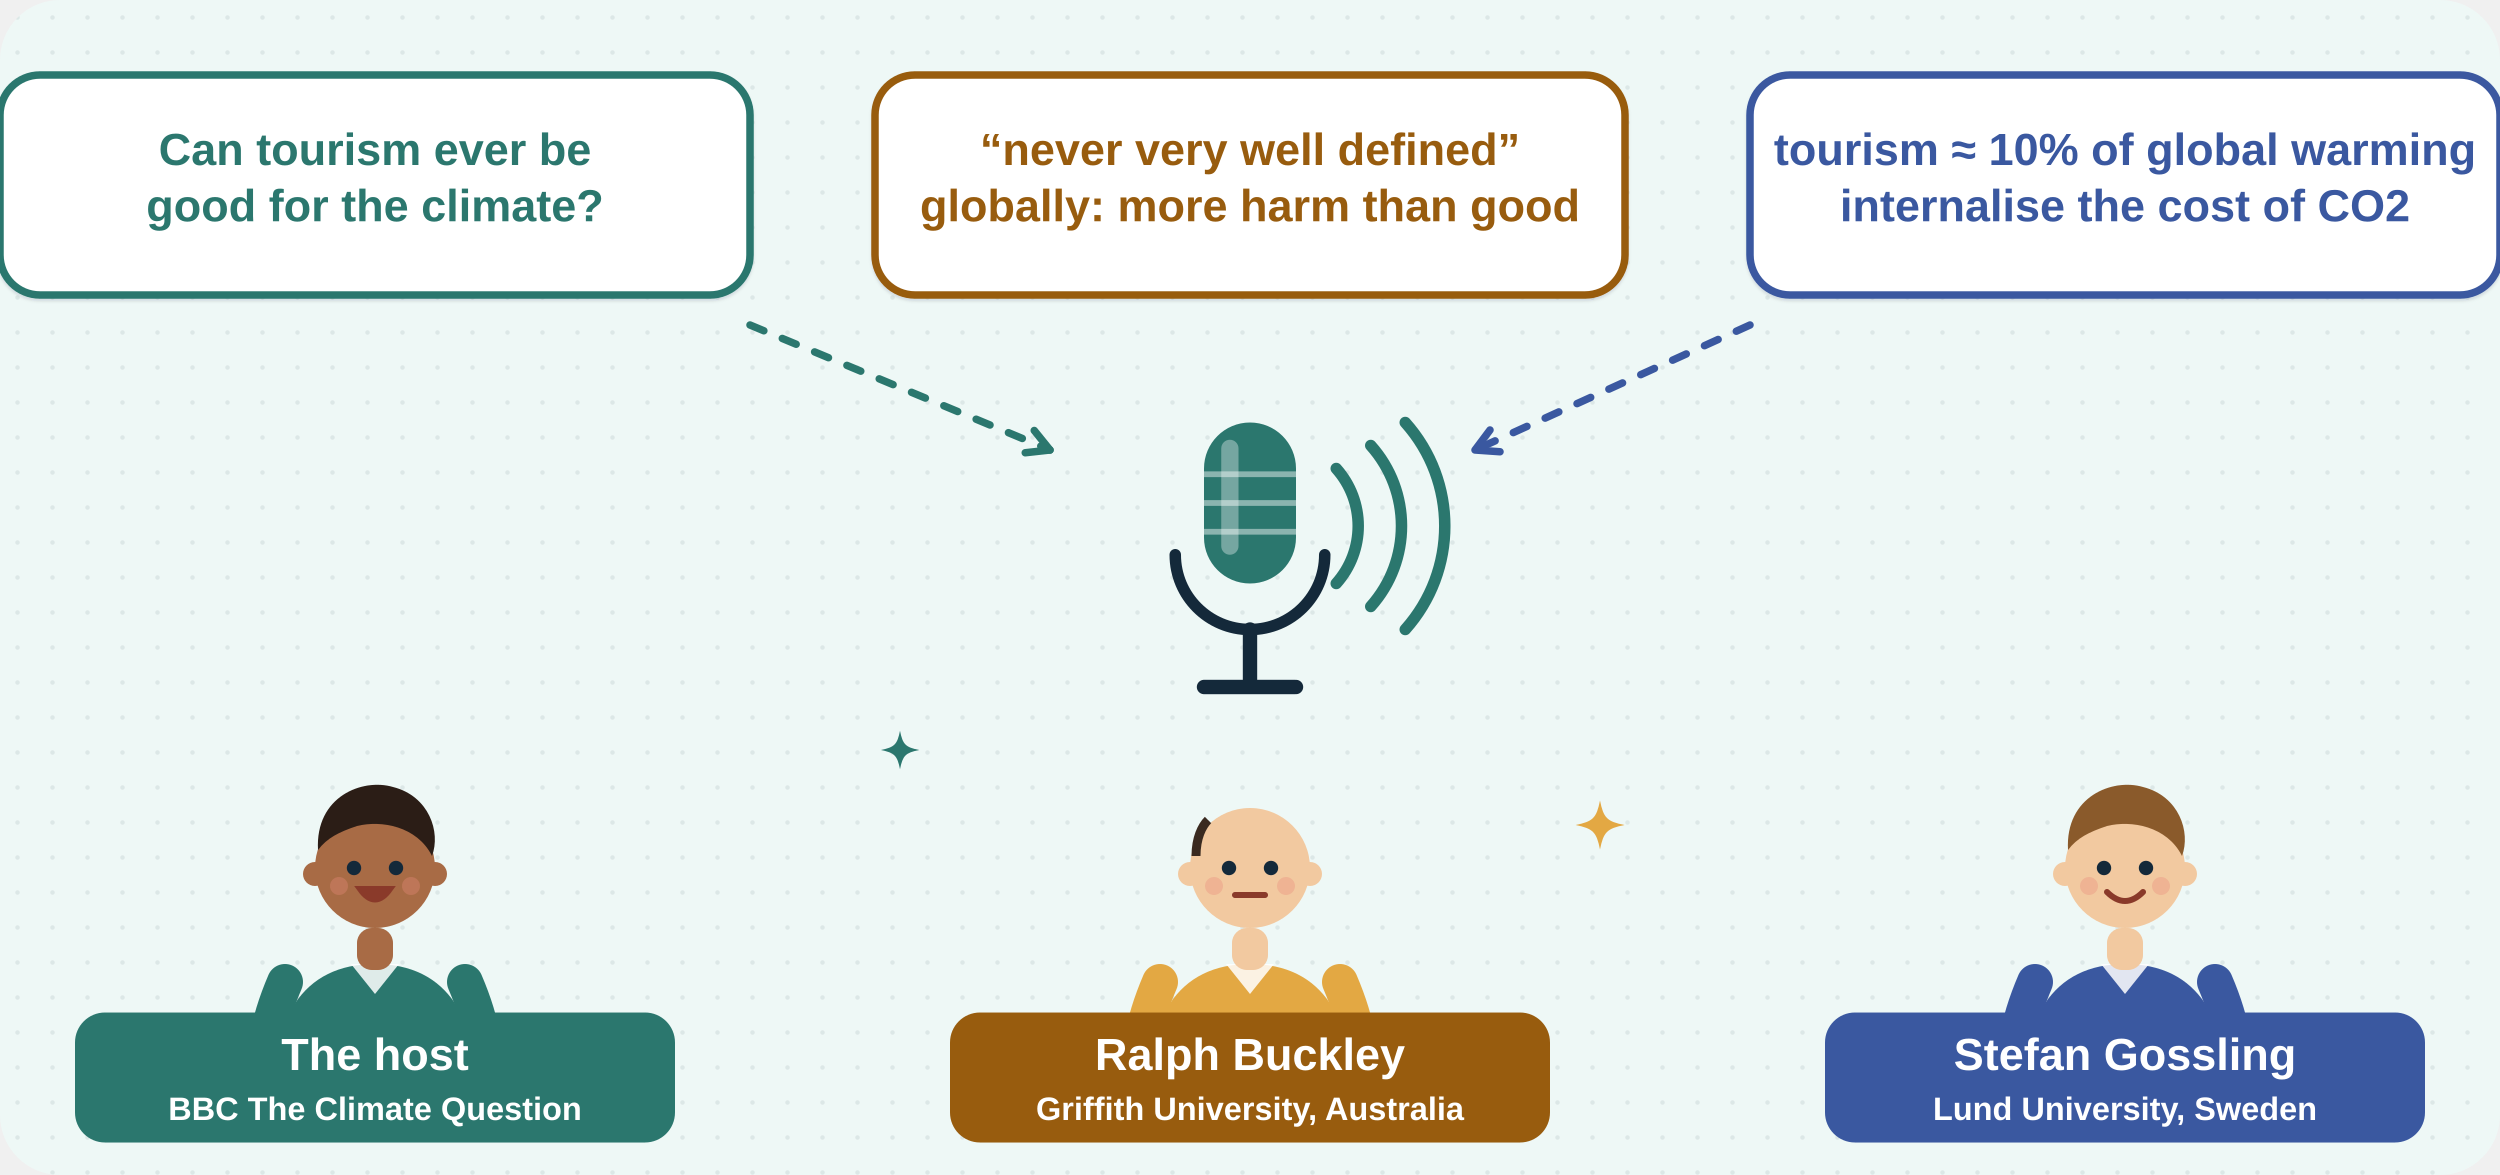
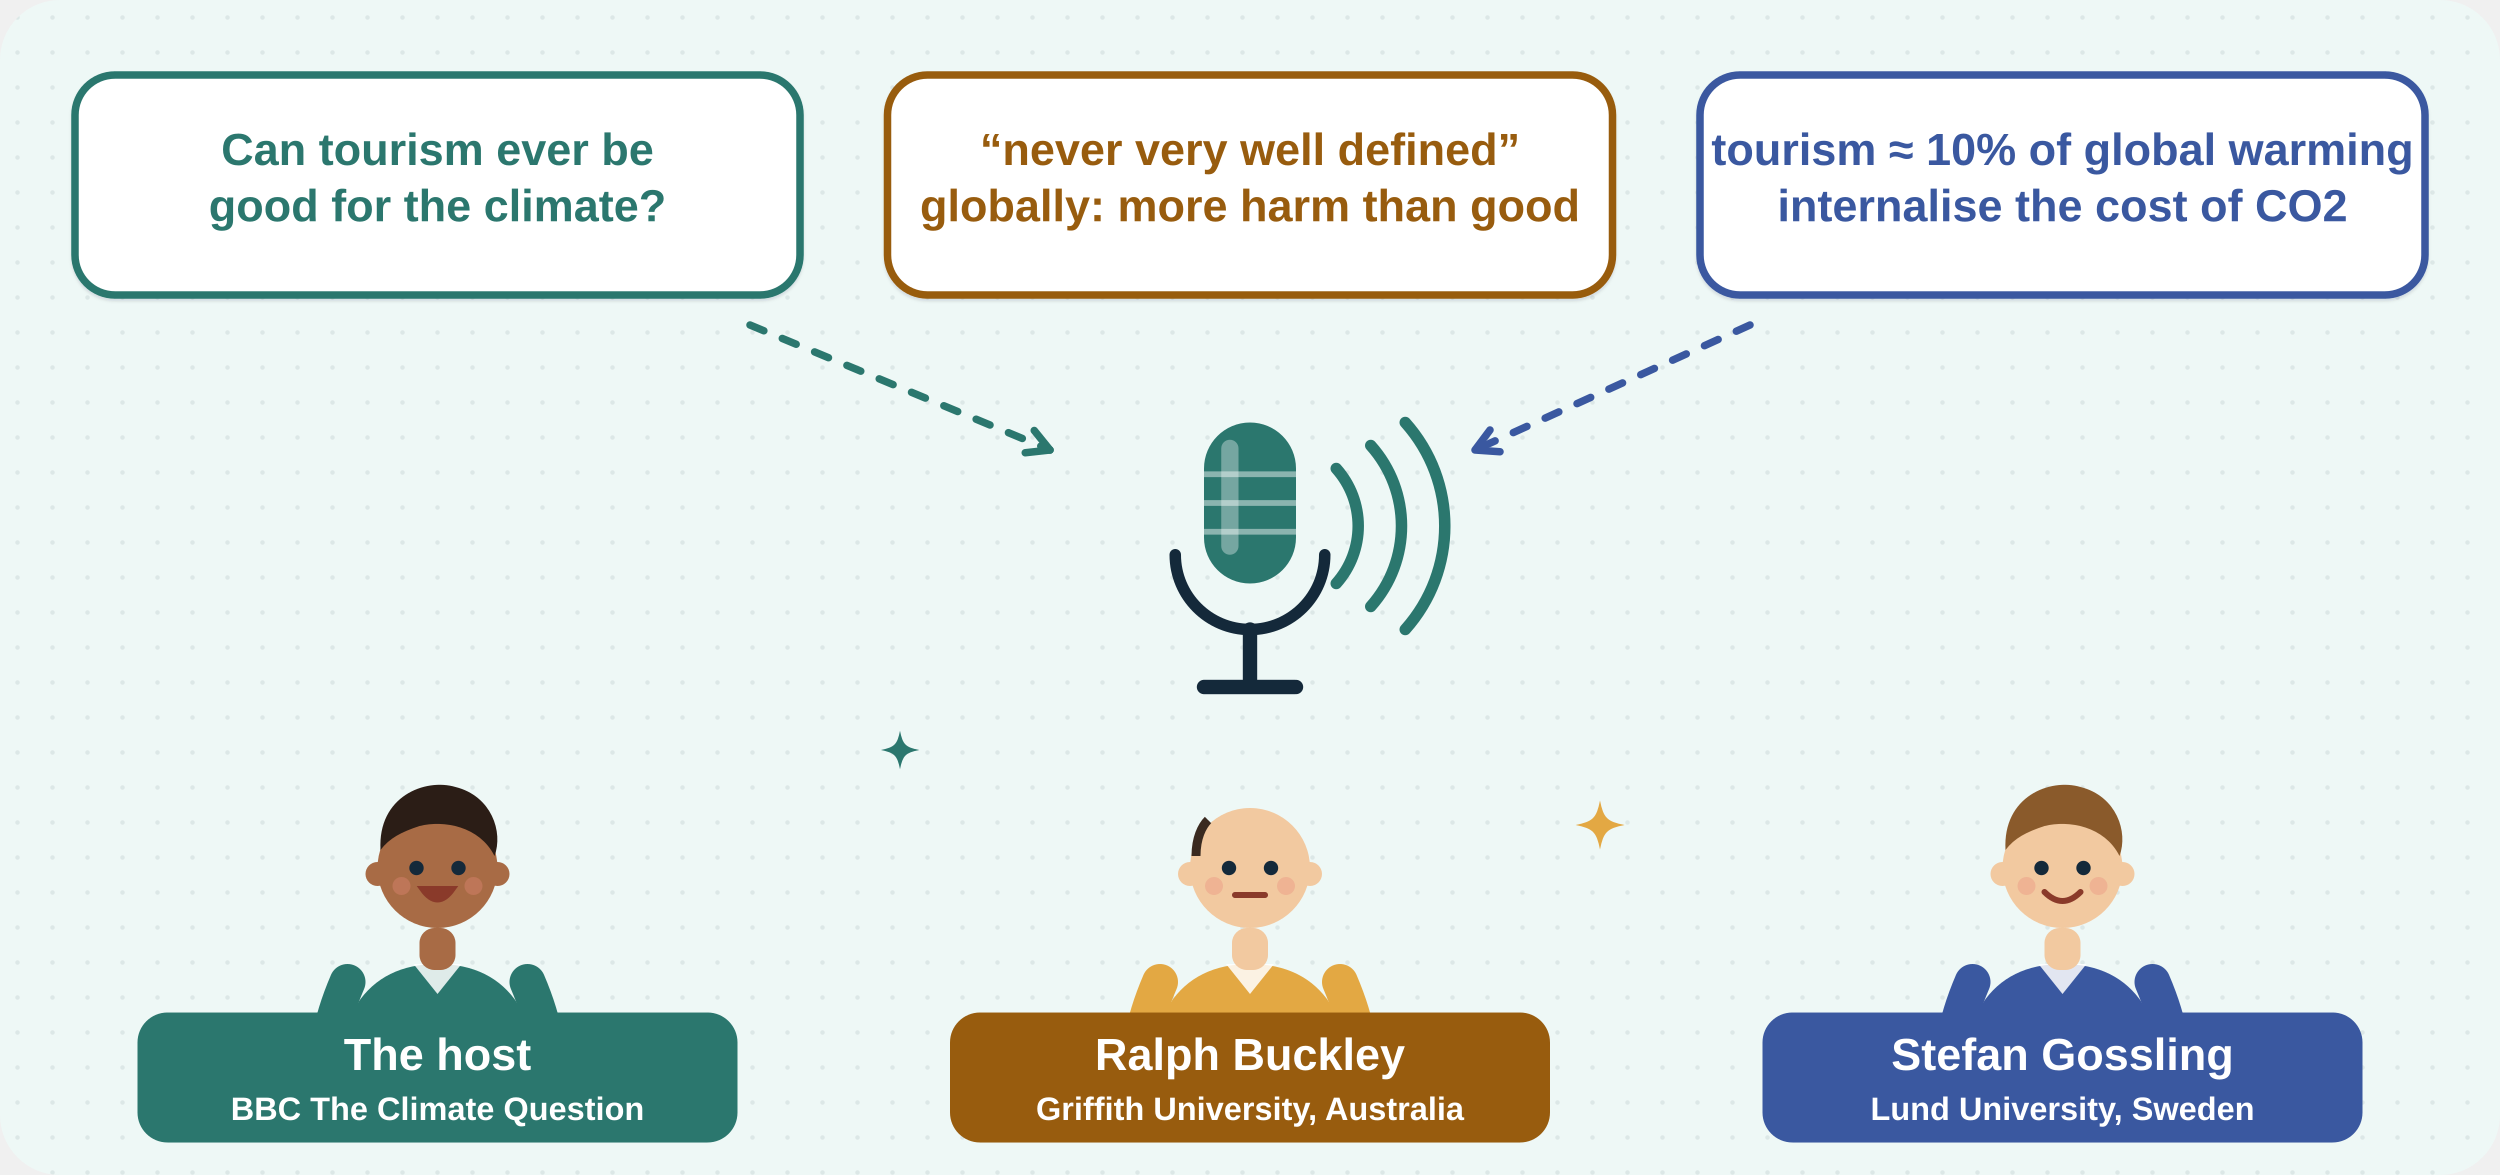
<svg xmlns="http://www.w3.org/2000/svg" viewBox="0 0 1000 470" fill="none" role="img" aria-label="Three voices in the podcast. The host asks: can tourism ever be good for the climate? Ralph Buckley, Griffith University: eco-tourism has never been well defined; on a global level it does more harm than good. Stefan Gossling, Lund University: tourism is about 10% of global warming; internalise the cost of carbon dioxide.">
  <style>
.dv42-fl{animation:dv42-fl 6s ease-in-out infinite}.dv42-f2{animation-delay:-2s}.dv42-f3{animation-delay:-4s}
.dv42-tw{animation:dv42-tw 3s ease-in-out infinite;transform-box:fill-box;transform-origin:center}.dv42-t2{animation-delay:-1s}.dv42-t3{animation-delay:-2s}
.dv42-dr{stroke-dasharray:6 8;animation:dv42-dr 1.6s linear infinite}
.dv42-pu{animation:dv42-pu 2.4s ease-in-out infinite;transform-box:fill-box;transform-origin:center}
.dv42-sw{animation:dv42-sw 4s ease-in-out infinite;transform-box:fill-box;transform-origin:bottom center}
.dv42-bl{animation:dv42-bl 4.8s infinite;transform-box:fill-box;transform-origin:center}.dv42-b2{animation-delay:-1.7s}.dv42-b3{animation-delay:-3.1s}
.dv42-wv{animation:dv42-wv 2.7s ease-out infinite;transform-box:fill-box;transform-origin:left center}.dv42-w2{animation-delay:.9s}.dv42-w3{animation-delay:1.8s}
.dv42-sp{animation:dv42-sp 14s linear infinite;transform-box:fill-box;transform-origin:center}
.dv42-sea{animation:dv42-sea 5s ease-in-out infinite}.dv42-s2{animation-delay:-2.5s}
.dv42-dw{stroke-dasharray:400;animation:dv42-dw 5s ease-in-out infinite}
@keyframes dv42-fl{50%{transform:translateY(-4px)}}
@keyframes dv42-tw{0%,100%{opacity:.3;transform:scale(.65)}50%{opacity:1;transform:scale(1)}}
@keyframes dv42-dr{to{stroke-dashoffset:-28}}
@keyframes dv42-pu{0%,100%{transform:scale(1)}50%{transform:scale(1.08)}}
@keyframes dv42-sw{0%,100%{transform:rotate(-2.5deg)}50%{transform:rotate(2.5deg)}}
@keyframes dv42-bl{0%,93%,100%{transform:scaleY(1)}96%{transform:scaleY(.1)}}
@keyframes dv42-wv{0%{opacity:0;transform:scale(.6)}25%{opacity:.9}100%{opacity:0;transform:scale(1.35)}}
@keyframes dv42-sp{to{transform:rotate(360deg)}}
@keyframes dv42-sea{50%{transform:translateX(-10px)}}
@keyframes dv42-dw{0%{stroke-dashoffset:400}55%,100%{stroke-dashoffset:0}}

@media (prefers-reduced-motion: reduce){*{animation:none!important}}
</style>
  <defs>
    <filter id="dv42-sh" x="-25%" y="-25%" width="150%" height="170%">
      <feDropShadow dx="0" dy="4" stdDeviation="4" flood-color="#14293a" flood-opacity=".16" />
      <feDropShadow dx="0" dy="1" stdDeviation=".7" flood-color="#14293a" flood-opacity=".12" />
    </filter>
    <filter id="dv42-ss" x="-20%" y="-20%" width="140%" height="150%">
      <feDropShadow dx="0" dy="2" stdDeviation="1.6" flood-color="#14293a" flood-opacity=".18" />
    </filter>
    <pattern id="dv42-dots" width="14" height="14" patternUnits="userSpaceOnUse">
      <circle cx="7" cy="7" r=".9" fill="#14293a" fill-opacity=".08" />
    </pattern>
    <radialGradient id="dv42-glow" cx=".5" cy=".42" r=".55">
      <stop offset="0" stop-color="#fff" stop-opacity=".8" />
      <stop offset="1" stop-color="#fff" stop-opacity="0" />
    </radialGradient>
    <linearGradient id="dv42-sky" x1="0" y1="0" x2="0" y2="1">
      <stop offset="0" stop-color="#bfe3ef" />
      <stop offset=".6" stop-color="#e6f4f2" />
      <stop offset="1" stop-color="#fbf1dc" />
    </linearGradient>
    <linearGradient id="dv42-seag" x1="0" y1="0" x2="0" y2="1">
      <stop offset="0" stop-color="#3fa7b5" />
      <stop offset="1" stop-color="#1f6f8a" />
    </linearGradient>
    <linearGradient id="dv42-sand" x1="0" y1="0" x2="0" y2="1">
      <stop offset="0" stop-color="#f6e2b8" />
      <stop offset="1" stop-color="#e8c98d" />
    </linearGradient>
    <linearGradient id="dv42-leaf" x1="0" y1="0" x2="1" y2="1">
      <stop offset="0" stop-color="#5fae6e" />
      <stop offset="1" stop-color="#2f7d4b" />
    </linearGradient>
    <linearGradient id="dv42-blue" x1="0" y1="0" x2="1" y2="1">
      <stop offset="0" stop-color="#7fb6f0" stop-opacity=".85" />
      <stop offset=".5" stop-color="#bfe0ff" stop-opacity=".55" />
      <stop offset="1" stop-color="#4d89cc" stop-opacity=".8" />
    </linearGradient>
  </defs>
  <rect width="1000" height="470" rx="24" fill="#eef8f6" />
  <rect width="1000" height="470" rx="24" fill="url(#dv42-dots)" />
  <g class="dv42-fl">
    <g transform="translate(500 215) scale(1.15)">
      <path d="M-26 6a26 26 0 0 0 52 0" stroke="#14293a" stroke-width="4" fill="none" stroke-linecap="round" />
      <path d="M0 32v18M-16 52h32" stroke="#14293a" stroke-width="5" stroke-linecap="round" />
      <rect x="-16" y="-40" width="32" height="56" rx="16" fill="#2b776e" />
      <path d="M-16-22h32M-16-12h32M-16-2h32" stroke="#fff" stroke-width="2" opacity=".45" />
      <rect x="-10" y="-34" width="6" height="40" rx="3" fill="#fff" opacity=".35" />
      <g stroke="#2b776e" stroke-width="4" stroke-linecap="round" fill="none">
        <path class="dv42-wv" d="M30-24a30 30 0 0 1 0 40" />
        <path class="dv42-wv dv42-w2" d="M42-32a42 42 0 0 1 0 56" />
        <path class="dv42-wv dv42-w3" d="M54-40a54 54 0 0 1 0 72" />
      </g>
    </g>
  </g>
  <g class="dv42-fl">
-     <rect x="0" y="30" width="300" height="88" rx="16" fill="#fff" stroke="#2b776e" stroke-width="3" filter="url(#dv42-sh)" />
-     <text x="150" y="66.0" font-family="Manrope, Arial, sans-serif" font-size="18" font-weight="800" fill="#2b776e" text-anchor="middle">Can tourism ever be</text>
-     <text x="150" y="88.5" font-family="Manrope, Arial, sans-serif" font-size="18" font-weight="800" fill="#2b776e" text-anchor="middle">good for the climate?</text>
+     <rect x="30" y="30" width="290" height="88" rx="16" fill="#fff" stroke="#2b776e" stroke-width="3" filter="url(#dv42-sh)" />
+     <text x="175" y="66.0" font-family="Manrope, Arial, sans-serif" font-size="18" font-weight="800" fill="#2b776e" text-anchor="middle">Can tourism ever be</text>
+     <text x="175" y="88.5" font-family="Manrope, Arial, sans-serif" font-size="18" font-weight="800" fill="#2b776e" text-anchor="middle">good for the climate?</text>
  </g>
-   <g transform="translate(150 400) scale(1.2)">
+   <g transform="translate(175 400) scale(1.2)">
    <path d="M-34 40C-36 6-24-12 0-12 24-12 36 6 34 40z" fill="#2b776e" />
    <path d="M-8-12l8 10 8-10" fill="#fff" opacity=".85" />
    <path d="M-30-6c-6 14-8 26-6 38M30-6c6 14 8 26 6 38" stroke="#2b776e" stroke-width="12" stroke-linecap="round" />
    <rect x="-6" y="-24" width="12" height="14" rx="5" fill="#a86b45" />
    <g transform="translate(0 -44)">
      <circle r="20" fill="#a86b45" />
      <circle cx="-20" cy="2" r="4" fill="#a86b45" />
      <circle cx="20" cy="2" r="4" fill="#a86b45" />
      <path d="M-19-6C-20-24-4-30 6-27 18-24 22-12 19-4 14-14 2-16-6-14-12-12-16-10-19-6z" fill="#2b1d16" />
      <g class="dv42-bl dv42-b2">
        <circle cx="-7" cy="0" r="2.4" fill="#14293a" />
        <circle cx="7" cy="0" r="2.4" fill="#14293a" />
      </g>
      <circle cx="-12" cy="6" r="3" fill="#e88a7a" opacity=".35" />
      <circle cx="12" cy="6" r="3" fill="#e88a7a" opacity=".35" />
      <path d="M-5 7q5 7 10 0z" stroke="#8a3a2a" stroke-width="2" stroke-linecap="round" fill="#8a3a2a" />
    </g>
  </g>
-   <rect x="30" y="405" width="240" height="52" rx="12" fill="#2b776e" />
-   <text x="150" y="428" font-family="Manrope, Arial, sans-serif" font-size="18" font-weight="800" fill="#fff" text-anchor="middle">The host</text>
-   <text x="150" y="448" font-family="Manrope, Arial, sans-serif" font-size="13" font-weight="600" fill="#fff" text-anchor="middle">BBC The Climate Question</text>
+   <rect x="55" y="405" width="240" height="52" rx="12" fill="#2b776e" />
+   <text x="175" y="428" font-family="Manrope, Arial, sans-serif" font-size="18" font-weight="800" fill="#fff" text-anchor="middle">The host</text>
+   <text x="175" y="448" font-family="Manrope, Arial, sans-serif" font-size="13" font-weight="600" fill="#fff" text-anchor="middle">BBC The Climate Question</text>
  <g class="dv42-fl dv42-f2">
-     <rect x="350" y="30" width="300" height="88" rx="16" fill="#fff" stroke="#985c0e" stroke-width="3" filter="url(#dv42-sh)" />
+     <rect x="355" y="30" width="290" height="88" rx="16" fill="#fff" stroke="#985c0e" stroke-width="3" filter="url(#dv42-sh)" />
    <text x="500" y="66.0" font-family="Manrope, Arial, sans-serif" font-size="18" font-weight="800" fill="#985c0e" text-anchor="middle">“never very well defined”</text>
    <text x="500" y="88.5" font-family="Manrope, Arial, sans-serif" font-size="18" font-weight="800" fill="#985c0e" text-anchor="middle">globally: more harm than good</text>
  </g>
  <g transform="translate(500 400) scale(1.2)">
    <path d="M-34 40C-36 6-24-12 0-12 24-12 36 6 34 40z" fill="#e3a843" />
    <path d="M-8-12l8 10 8-10" fill="#fff" opacity=".85" />
    <path d="M-30-6c-6 14-8 26-6 38M30-6c6 14 8 26 6 38" stroke="#e3a843" stroke-width="12" stroke-linecap="round" />
    <rect x="-6" y="-24" width="12" height="14" rx="5" fill="#f2c9a0" />
    <g transform="translate(0 -44)">
      <circle r="20" fill="#f2c9a0" />
      <circle cx="-20" cy="2" r="4" fill="#f2c9a0" />
      <circle cx="20" cy="2" r="4" fill="#f2c9a0" />
      <path d="M-18-4C-18-10-16-14-14-16" stroke="#3a2a20" stroke-width="3" />
      <g class="dv42-bl dv42-b3">
        <circle cx="-7" cy="0" r="2.4" fill="#14293a" />
        <circle cx="7" cy="0" r="2.4" fill="#14293a" />
      </g>
      <circle cx="-12" cy="6" r="3" fill="#e88a7a" opacity=".35" />
      <circle cx="12" cy="6" r="3" fill="#e88a7a" opacity=".35" />
      <path d="M-5 9h10" stroke="#8a3a2a" stroke-width="2" stroke-linecap="round" fill="none" />
    </g>
  </g>
  <rect x="380" y="405" width="240" height="52" rx="12" fill="#985c0e" />
  <text x="500" y="428" font-family="Manrope, Arial, sans-serif" font-size="18" font-weight="800" fill="#fff" text-anchor="middle">Ralph Buckley</text>
  <text x="500" y="448" font-family="Manrope, Arial, sans-serif" font-size="13" font-weight="600" fill="#fff" text-anchor="middle">Griffith University, Australia</text>
  <g class="dv42-fl dv42-f3">
-     <rect x="700" y="30" width="300" height="88" rx="16" fill="#fff" stroke="#3a58a0" stroke-width="3" filter="url(#dv42-sh)" />
-     <text x="850" y="66.0" font-family="Manrope, Arial, sans-serif" font-size="18" font-weight="800" fill="#3a58a0" text-anchor="middle">tourism ≈ 10% of global warming</text>
-     <text x="850" y="88.5" font-family="Manrope, Arial, sans-serif" font-size="18" font-weight="800" fill="#3a58a0" text-anchor="middle">internalise the cost of CO2</text>
+     <rect x="680" y="30" width="290" height="88" rx="16" fill="#fff" stroke="#3a58a0" stroke-width="3" filter="url(#dv42-sh)" />
+     <text x="825" y="66.0" font-family="Manrope, Arial, sans-serif" font-size="18" font-weight="800" fill="#3a58a0" text-anchor="middle">tourism ≈ 10% of global warming</text>
+     <text x="825" y="88.5" font-family="Manrope, Arial, sans-serif" font-size="18" font-weight="800" fill="#3a58a0" text-anchor="middle">internalise the cost of CO2</text>
  </g>
-   <g transform="translate(850 400) scale(1.2)">
+   <g transform="translate(825 400) scale(1.2)">
    <path d="M-34 40C-36 6-24-12 0-12 24-12 36 6 34 40z" fill="#3a58a0" />
    <path d="M-8-12l8 10 8-10" fill="#fff" opacity=".85" />
    <path d="M-30-6c-6 14-8 26-6 38M30-6c6 14 8 26 6 38" stroke="#3a58a0" stroke-width="12" stroke-linecap="round" />
    <rect x="-6" y="-24" width="12" height="14" rx="5" fill="#f2c9a0" />
    <g transform="translate(0 -44)">
      <circle r="20" fill="#f2c9a0" />
      <circle cx="-20" cy="2" r="4" fill="#f2c9a0" />
      <circle cx="20" cy="2" r="4" fill="#f2c9a0" />
      <path d="M-19-6C-20-24-4-30 6-27 18-24 22-12 19-4 14-14 2-16-6-14-12-12-16-10-19-6z" fill="#8a5a2b" />
      <g class="dv42-bl dv42-b2">
        <circle cx="-7" cy="0" r="2.4" fill="#14293a" />
        <circle cx="7" cy="0" r="2.4" fill="#14293a" />
      </g>
      <circle cx="-12" cy="6" r="3" fill="#e88a7a" opacity=".35" />
      <circle cx="12" cy="6" r="3" fill="#e88a7a" opacity=".35" />
      <path d="M-6 8q6 6 12 0" stroke="#8a3a2a" stroke-width="2" stroke-linecap="round" fill="none" />
    </g>
  </g>
-   <rect x="730" y="405" width="240" height="52" rx="12" fill="#3a58a0" />
-   <text x="850" y="428" font-family="Manrope, Arial, sans-serif" font-size="18" font-weight="800" fill="#fff" text-anchor="middle">Stefan Gossling</text>
-   <text x="850" y="448" font-family="Manrope, Arial, sans-serif" font-size="13" font-weight="600" fill="#fff" text-anchor="middle">Lund University, Sweden</text>
+   <rect x="705" y="405" width="240" height="52" rx="12" fill="#3a58a0" />
+   <text x="825" y="428" font-family="Manrope, Arial, sans-serif" font-size="18" font-weight="800" fill="#fff" text-anchor="middle">Stefan Gossling</text>
+   <text x="825" y="448" font-family="Manrope, Arial, sans-serif" font-size="13" font-weight="600" fill="#fff" text-anchor="middle">Lund University, Sweden</text>
  <path class="dv42-dr" d="M300.0 130.0L420.0 180.0" stroke="#2b776e" stroke-width="3" stroke-linecap="round" />
  <path d="M410.1 181.1L420.0 180.0L413.7 172.2" stroke="#2b776e" stroke-width="3" fill="none" stroke-linecap="round" stroke-linejoin="round" />
  <path class="dv42-dr" d="M700.0 130.0L590.0 180.0" stroke="#3a58a0" stroke-width="3" stroke-linecap="round" />
  <path d="M596.0 172.0L590.0 180.0L600.0 180.7" stroke="#3a58a0" stroke-width="3" fill="none" stroke-linecap="round" stroke-linejoin="round" />
  <g transform="translate(640 330) scale(1.4)">
    <path class="dv42-tw dv42-t2" d="M0-7C1-2 2-1 7 0 2 1 1 2 0 7-1 2-2 1-7 0-2-1-1-2 0-7z" fill="#e3a843" />
  </g>
  <g transform="translate(360 300) scale(1.1)">
    <path class="dv42-tw dv42-t3" d="M0-7C1-2 2-1 7 0 2 1 1 2 0 7-1 2-2 1-7 0-2-1-1-2 0-7z" fill="#2b776e" />
  </g>
</svg>
